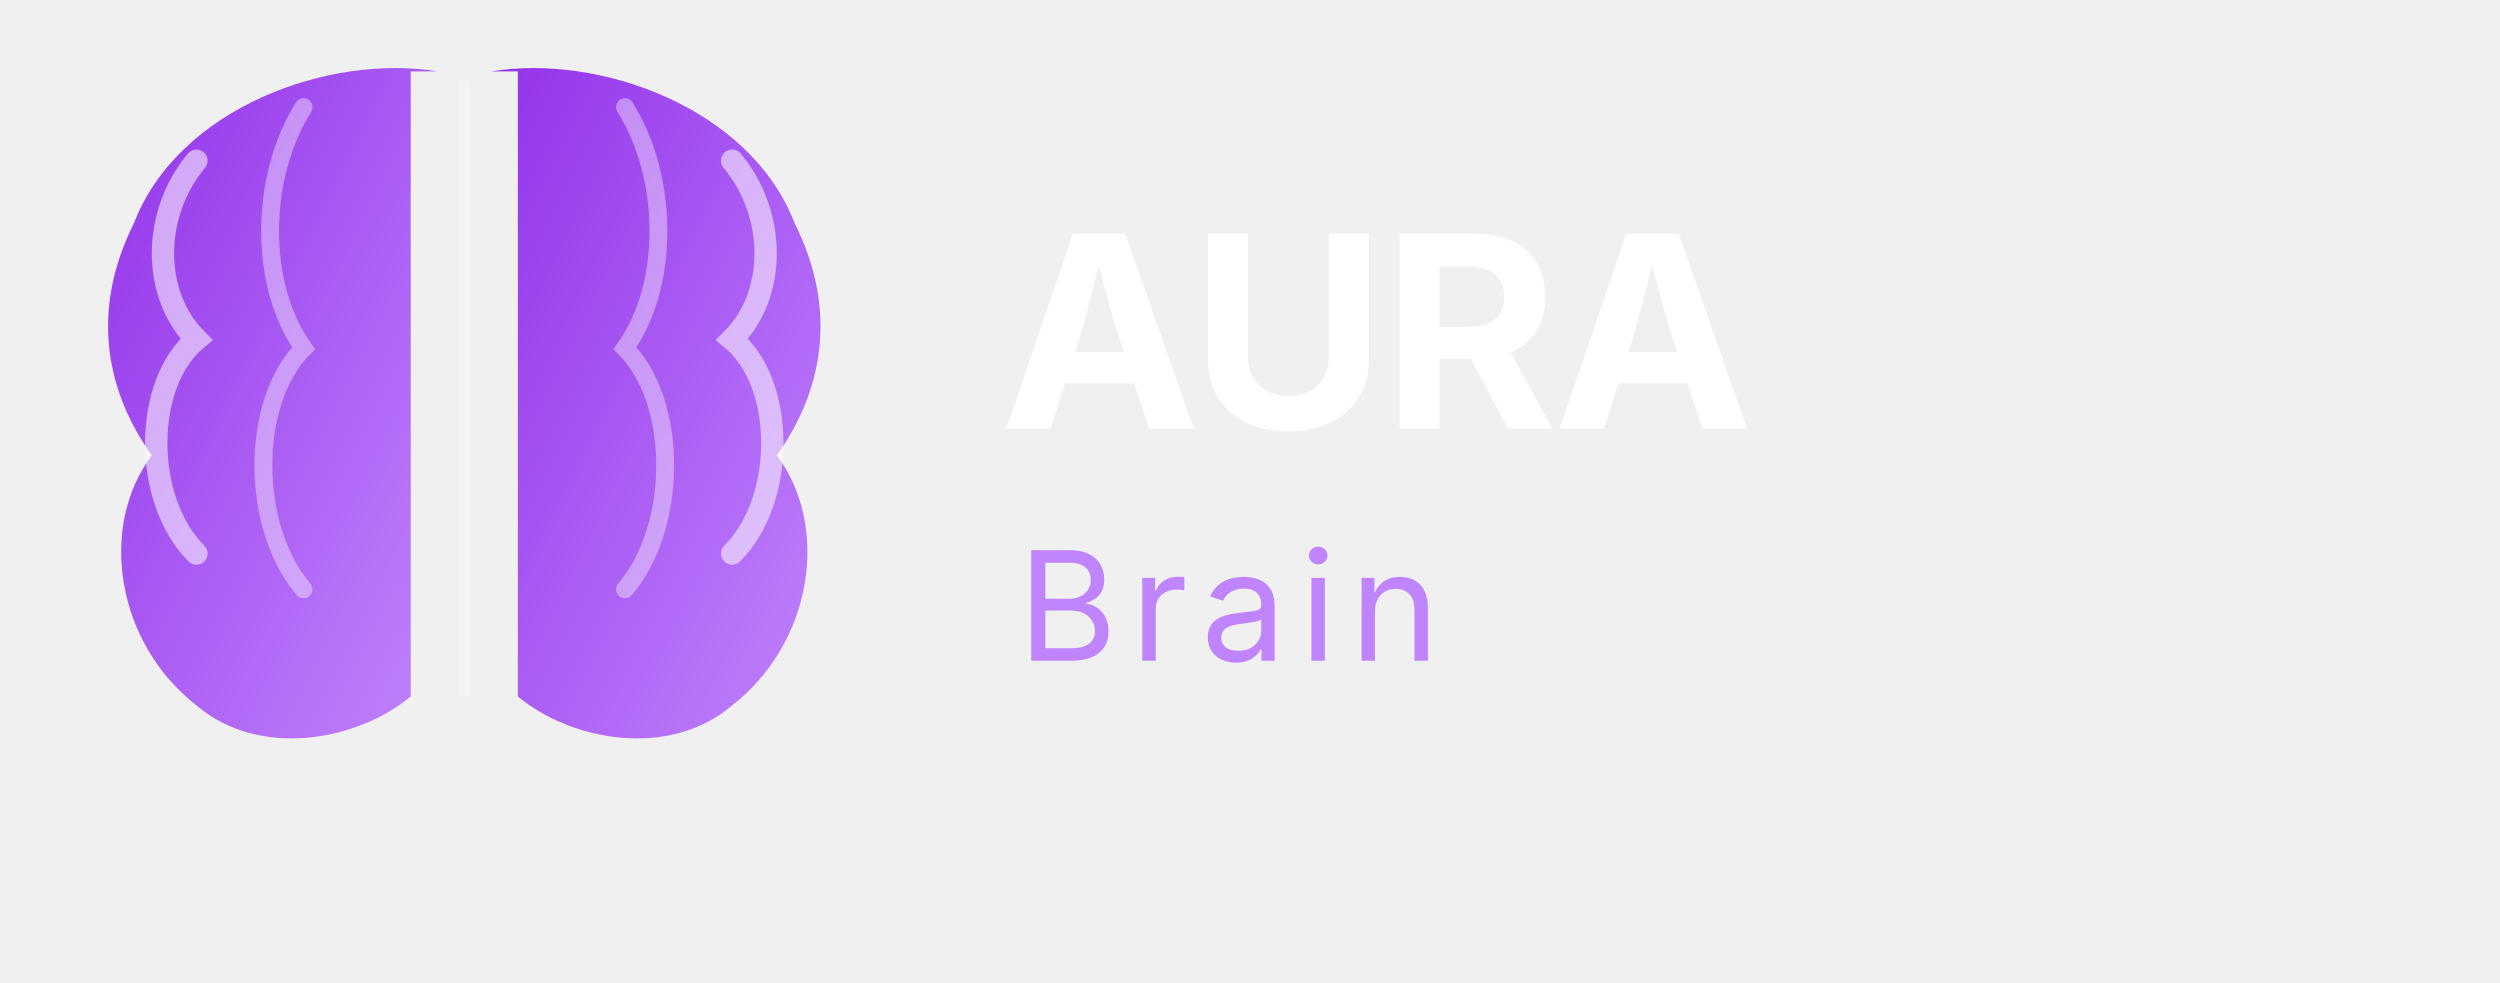
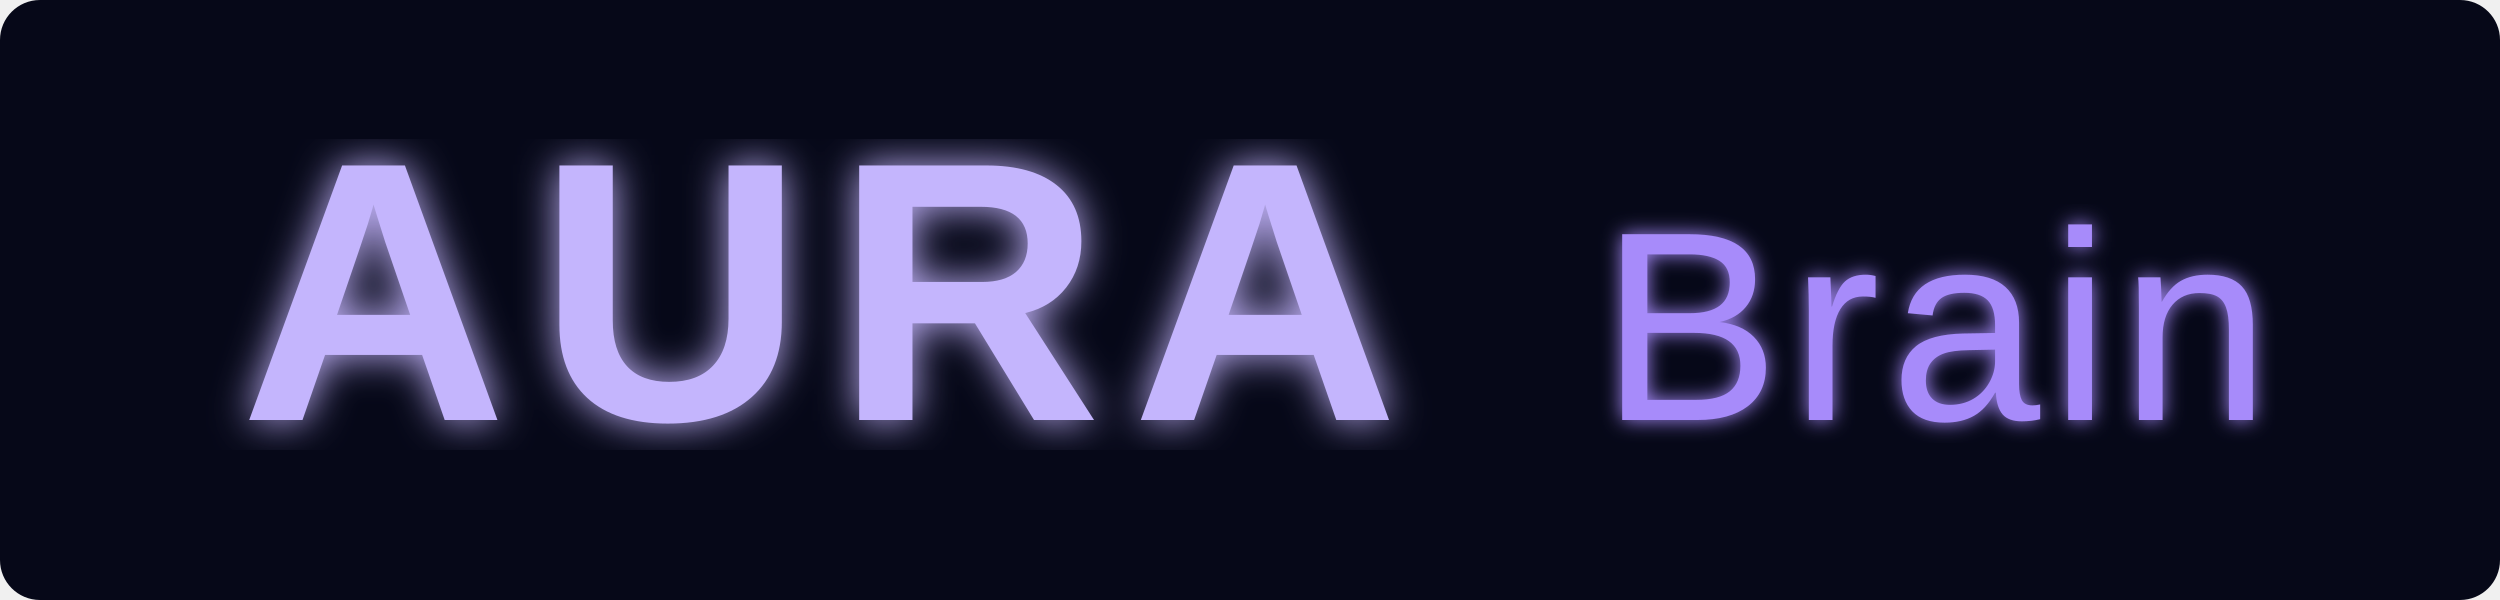
- <svg xmlns="http://www.w3.org/2000/svg" viewBox="0 0 280 110" fill="none">
+ <svg xmlns="http://www.w3.org/2000/svg" viewBox="0 0 500 120" width="500" height="120">
  <defs>
-     <linearGradient id="bg" x1="0" y1="0" x2="1" y2="1">
-       <stop offset="0%" stop-color="#9333ea" />
-       <stop offset="100%" stop-color="#c084fc" />
-     </linearGradient>
+     <filter id="glow">
+       <feGaussianBlur stdDeviation="4" result="coloredBlur" />
+       <feMerge>
+         <feMergeNode in="coloredBlur" />
+         <feMergeNode in="SourceGraphic" />
+       </feMerge>
+     </filter>
+     <filter id="glow-soft">
+       <feGaussianBlur stdDeviation="2" result="coloredBlur" />
+       <feMerge>
+         <feMergeNode in="coloredBlur" />
+         <feMergeNode in="SourceGraphic" />
+       </feMerge>
+     </filter>
  </defs>
-   <path d="M49 8 C37 6 20 12 15 25 C10 35 12 44 17 51 C11 59 13 72 22 79 C29 85 40 83 46 78 L46 8Z" fill="url(#bg)" />
-   <path d="M55 8 C67 6 84 12 89 25 C94 35 92 44 87 51 C93 59 91 72 82 79 C75 85 64 83 58 78 L58 8Z" fill="url(#bg)" />
-   <path d="M22 18 C17 24 17 33 22 38 C16 43 16 56 22 62" stroke="rgba(255,255,255,0.55)" stroke-width="2.5" fill="none" stroke-linecap="round" />
-   <path d="M34 12 C29 20 29 32 34 39 C28 45 28 59 34 66" stroke="rgba(255,255,255,0.4)" stroke-width="2" fill="none" stroke-linecap="round" />
-   <path d="M82 18 C87 24 87 33 82 38 C88 43 88 56 82 62" stroke="rgba(255,255,255,0.55)" stroke-width="2.5" fill="none" stroke-linecap="round" />
-   <path d="M70 12 C75 20 75 32 70 39 C76 45 76 59 70 66" stroke="rgba(255,255,255,0.4)" stroke-width="2" fill="none" stroke-linecap="round" />
-   <line x1="52" y1="9" x2="52" y2="78" stroke="rgba(255,255,255,0.3)" stroke-width="1.5" />
-   <text x="112" y="48" font-family="-apple-system,BlinkMacSystemFont,'Segoe UI',sans-serif" font-size="30" font-weight="700" fill="#ffffff" letter-spacing="-0.5">AURA</text>
-   <text x="114" y="74" font-family="-apple-system,BlinkMacSystemFont,'Segoe UI',sans-serif" font-size="17" font-weight="400" fill="#c084fc" letter-spacing="1.5">Brain</text>
+   <rect width="500" height="120" fill="#060818" rx="8" />
+   <text x="48" y="84" font-family="Arial, Helvetica, sans-serif" font-size="74" font-weight="900" letter-spacing="6" fill="#c4b5fd" filter="url(#glow)">AURA</text>
+   <text x="320" y="84" font-family="Arial, Helvetica, sans-serif" font-size="54" font-weight="300" letter-spacing="2" fill="#a78bfa" filter="url(#glow-soft)">Brain</text>
</svg>
